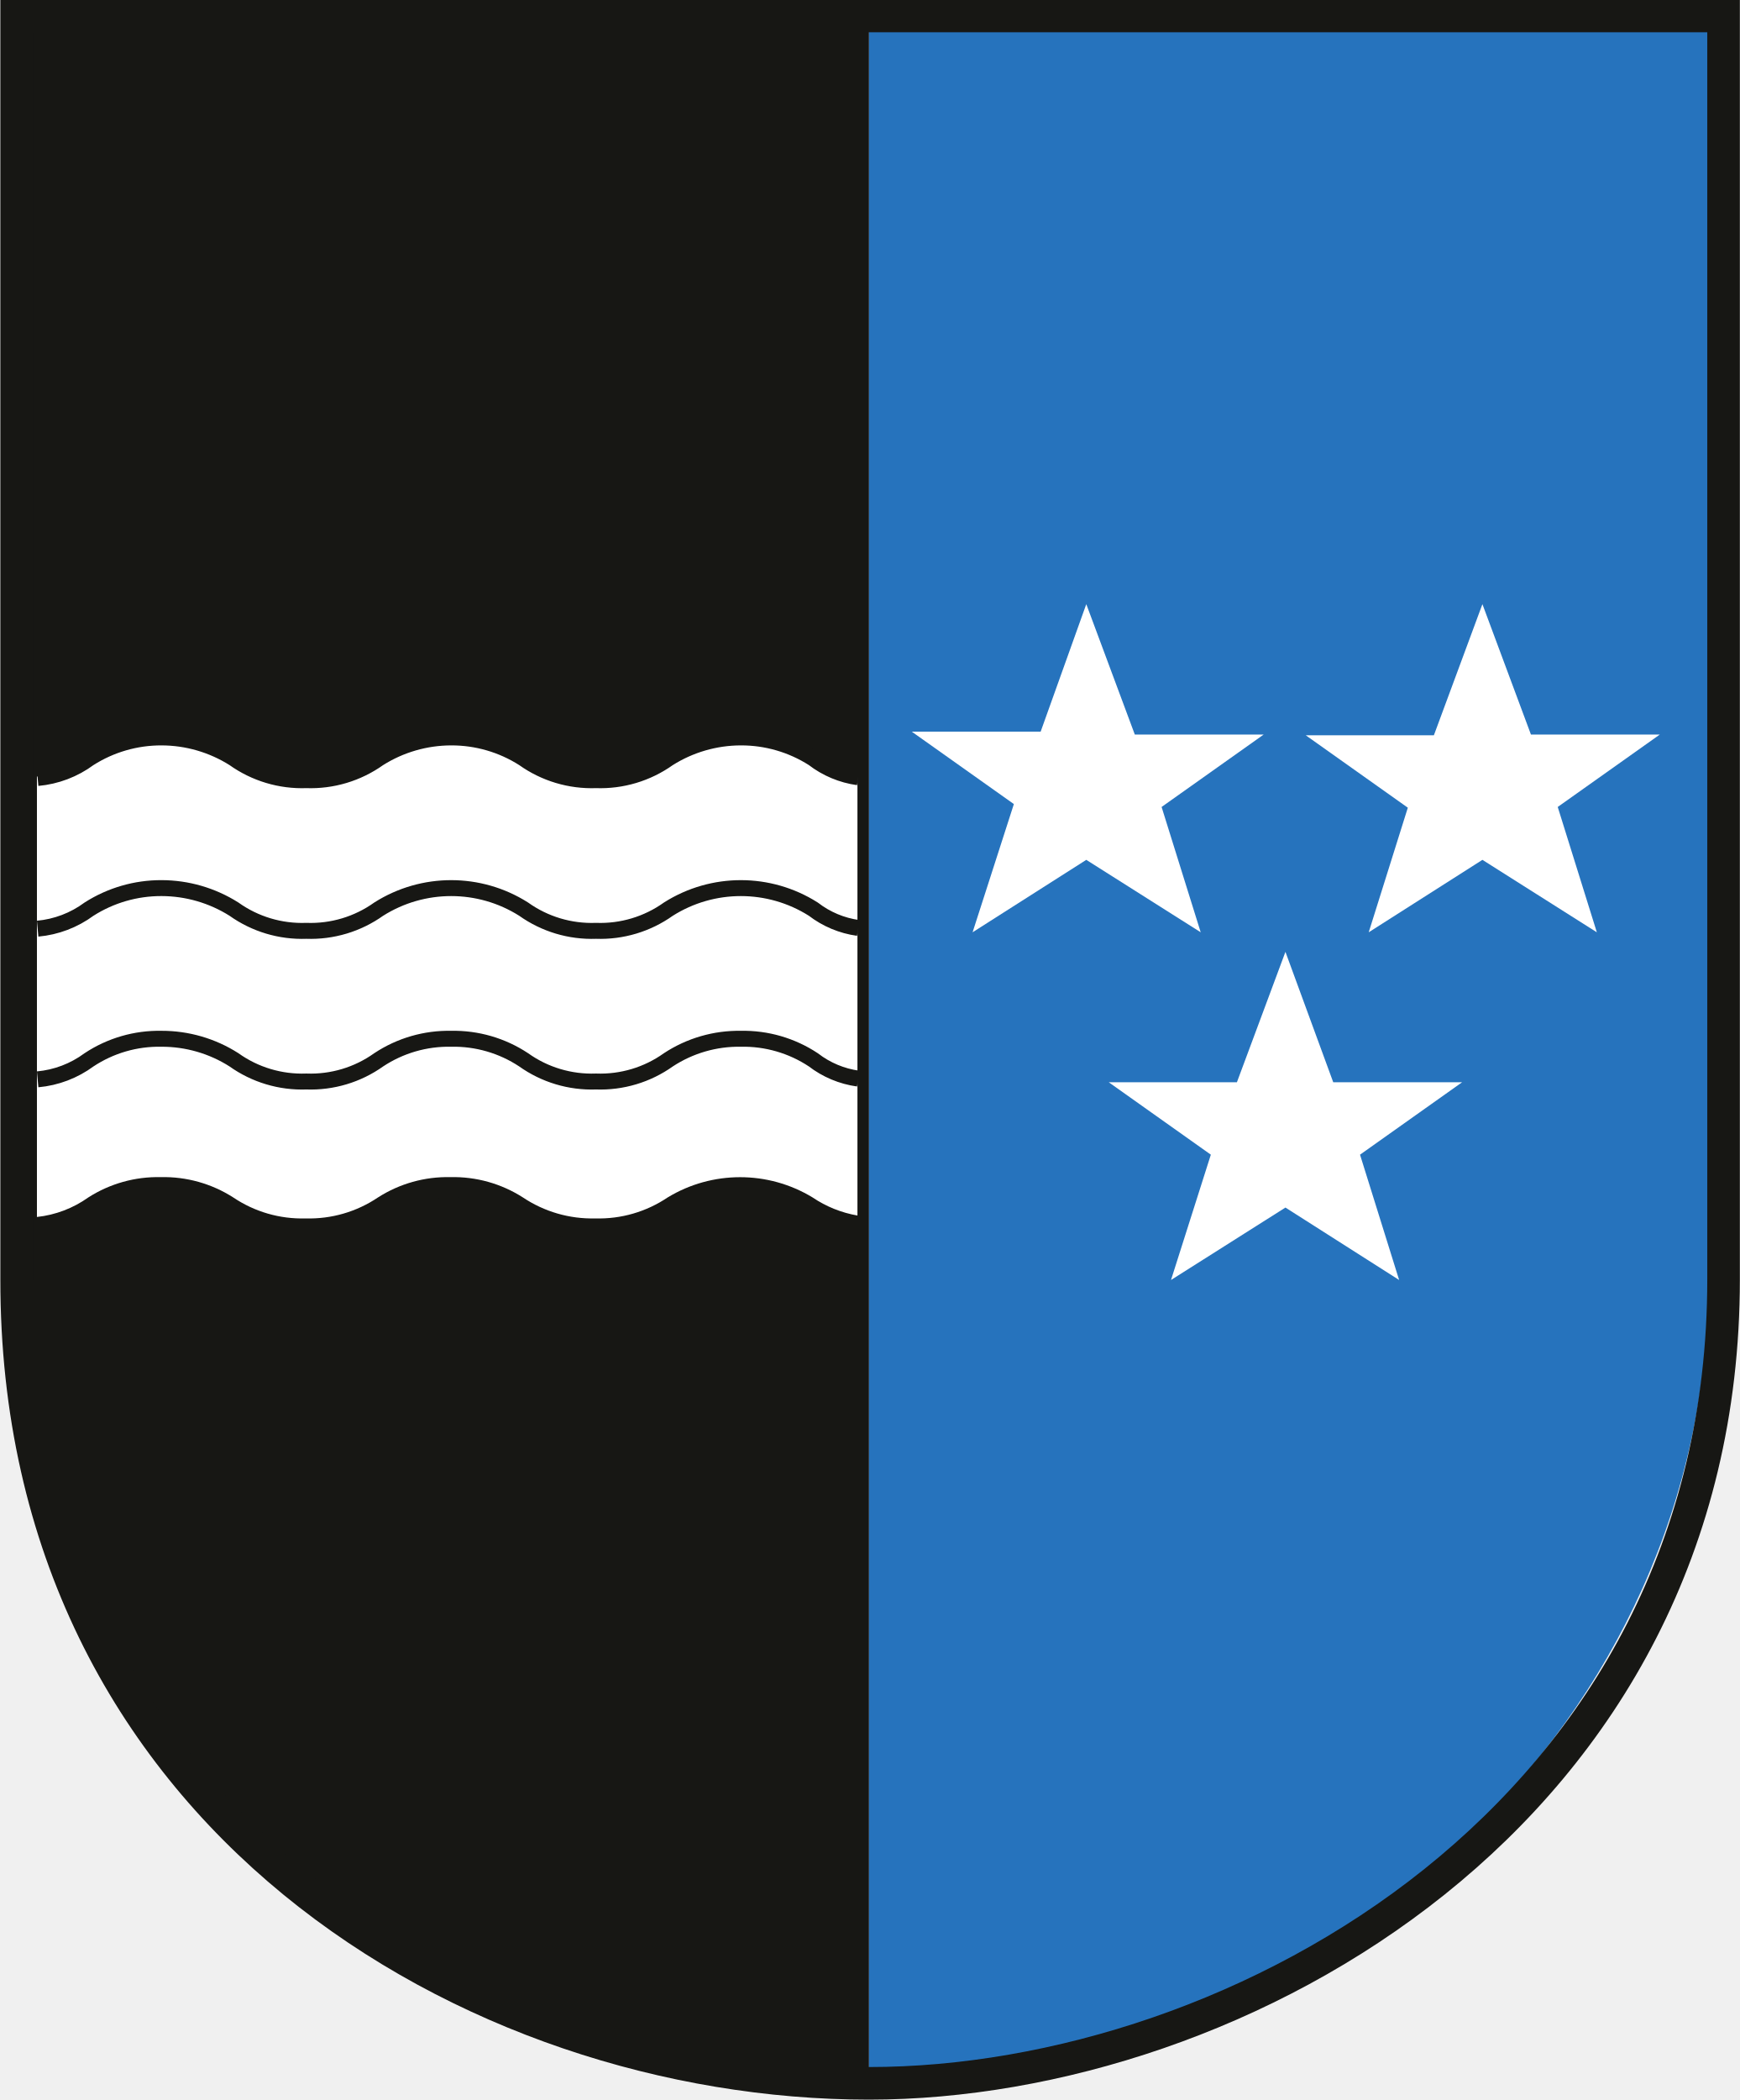
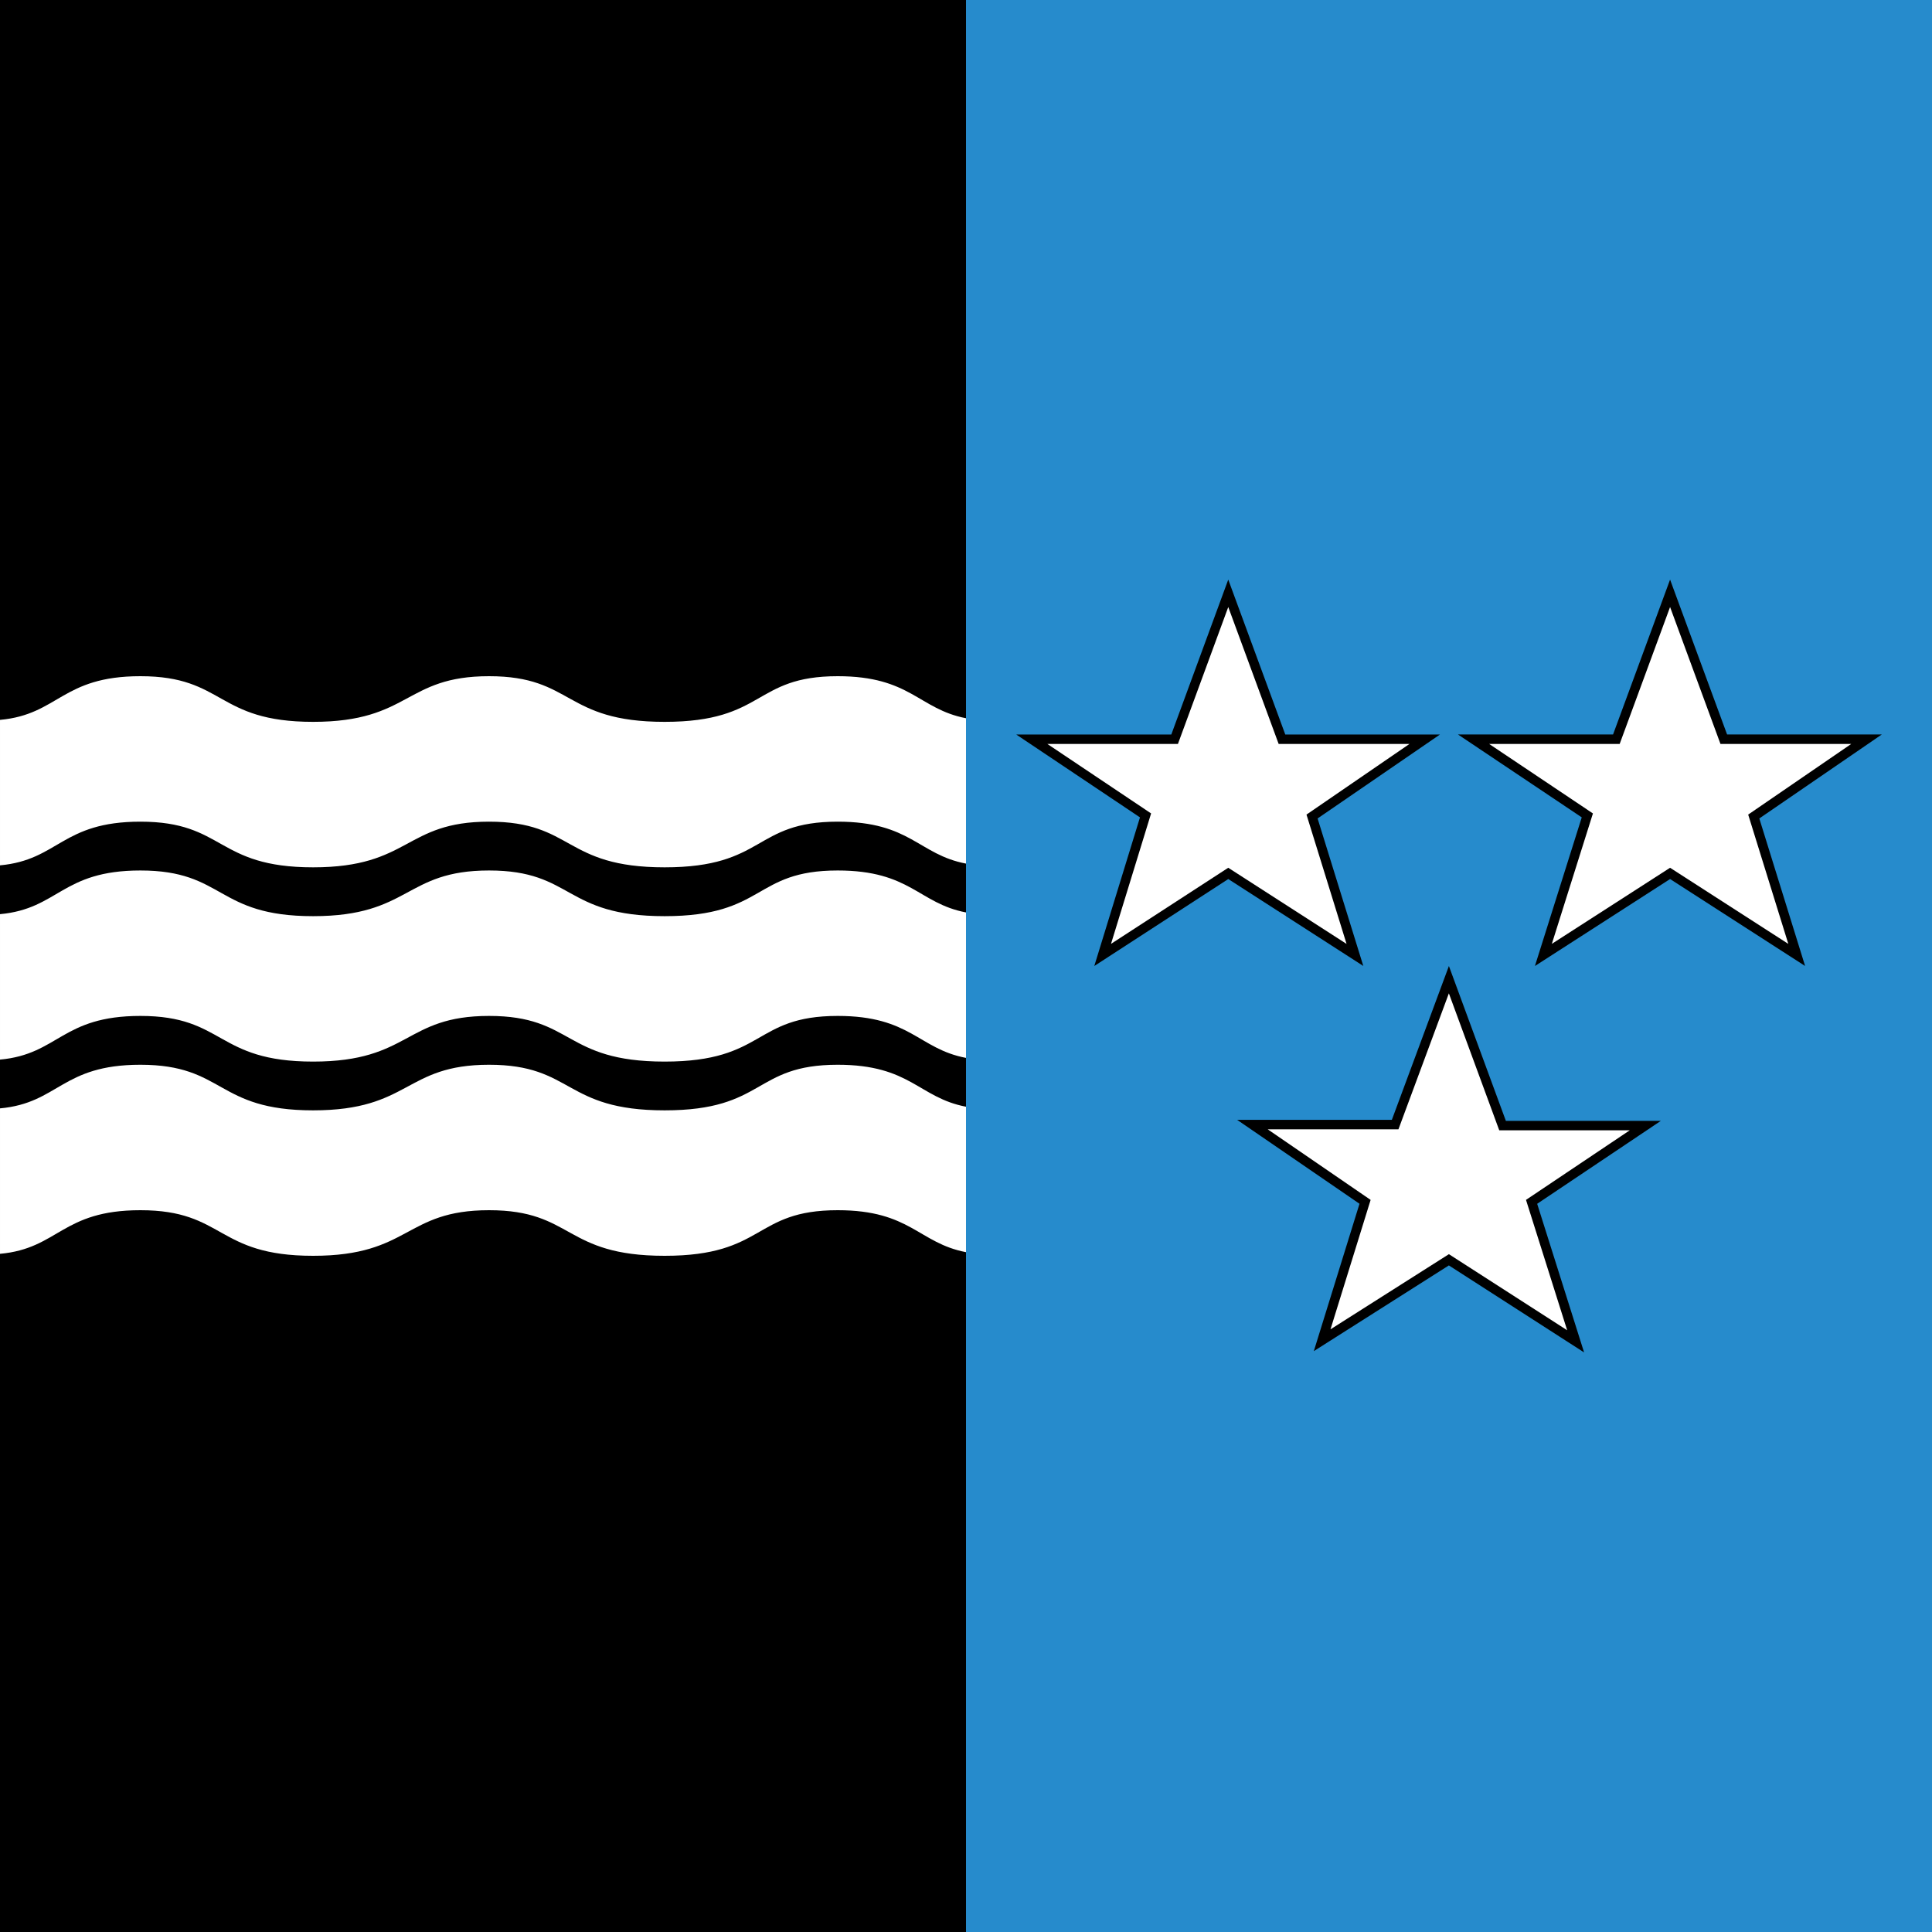
- <svg xmlns="http://www.w3.org/2000/svg" viewBox="0 0 24.02 28.99">
-   <defs>
-     <clipPath id="a" transform="translate(0 -0.01)">
-       <rect width="24.03" height="29" fill="none" />
-     </clipPath>
-   </defs>
-   <g clip-path="url(#a)">
-     <path d="M12,28.48V.4H.41V18C.41,24,5.6,28.62,12,28.62Z" transform="translate(0 -0.01)" fill="#171714" />
-     <path d="M.51,16.81a1.5,1.5,0,0,0,.71-.27,1.78,1.78,0,0,1,1-.28,1.78,1.78,0,0,1,1,.28,1.7,1.7,0,0,0,1,.29,1.7,1.7,0,0,0,1-.29,1.78,1.78,0,0,1,1-.28,1.78,1.78,0,0,1,1,.28,1.72,1.72,0,0,0,1,.29,1.7,1.7,0,0,0,1-.29,1.93,1.93,0,0,1,2,0,1.59,1.59,0,0,0,.62.25V10.72a1.59,1.59,0,0,1-.62-.25,1.7,1.7,0,0,0-1-.29,1.72,1.72,0,0,0-1,.29,1.93,1.93,0,0,1-2,0,1.7,1.7,0,0,0-1-.29,1.72,1.72,0,0,0-1,.29,1.78,1.78,0,0,1-1,.28,1.78,1.78,0,0,1-1-.28,1.79,1.79,0,0,0-1-.29,1.7,1.7,0,0,0-1,.29,1.53,1.53,0,0,1-.71.26Z" transform="translate(0 -0.01)" fill="#fff" />
-     <path d="M11.85,14.9a1.31,1.31,0,0,1-.62-.26,1.75,1.75,0,0,0-1-.29,1.77,1.77,0,0,0-1,.29,1.62,1.62,0,0,1-1,.3,1.62,1.62,0,0,1-1-.3,1.75,1.75,0,0,0-1-.29,1.75,1.75,0,0,0-1,.29,1.62,1.62,0,0,1-1,.3,1.62,1.62,0,0,1-1-.3,1.85,1.85,0,0,0-1-.29,1.75,1.75,0,0,0-1,.29,1.41,1.41,0,0,1-.71.27m11.33-2.09a1.31,1.31,0,0,1-.62-.26,1.87,1.87,0,0,0-2,0,1.62,1.62,0,0,1-1,.3,1.62,1.62,0,0,1-1-.3,1.87,1.87,0,0,0-2,0,1.62,1.62,0,0,1-1,.3,1.62,1.62,0,0,1-1-.3,1.88,1.88,0,0,0-1-.29,1.85,1.85,0,0,0-1,.29,1.41,1.41,0,0,1-.71.27M.52,17a1.42,1.42,0,0,0,.71-.28,1.85,1.85,0,0,1,1-.29,1.88,1.88,0,0,1,1,.29,1.62,1.62,0,0,0,1,.3,1.62,1.62,0,0,0,1-.3,1.88,1.88,0,0,1,1-.29,1.85,1.85,0,0,1,1,.29,1.62,1.62,0,0,0,1,.3,1.62,1.62,0,0,0,1-.3,1.88,1.88,0,0,1,1-.29,1.85,1.85,0,0,1,1,.29,1.31,1.31,0,0,0,.62.26m0-6.24a1.31,1.31,0,0,1-.62-.26,1.85,1.85,0,0,0-1-.29,1.88,1.88,0,0,0-1,.29,1.62,1.62,0,0,1-1,.3,1.62,1.62,0,0,1-1-.3,1.85,1.85,0,0,0-1-.29,1.88,1.88,0,0,0-1,.29,1.62,1.62,0,0,1-1,.3,1.62,1.62,0,0,1-1-.3,1.88,1.88,0,0,0-1-.29,1.85,1.85,0,0,0-1,.29,1.41,1.41,0,0,1-.71.27" transform="translate(0 -0.01)" fill="none" stroke="#171714" stroke-miterlimit="11.47" stroke-width="0.22" />
-     <path d="M12,28.62c6.4,0,11.59-4.9,11.59-10.94V.45H12Z" transform="translate(0 -0.01)" fill="#2673bd" />
+ <svg xmlns="http://www.w3.org/2000/svg" id="Ebene_1" width="500" height="500" enable-background="new -206.827 -207.477 475.531 477.108" version="1.1" viewBox="0 0 500 500" xml:space="preserve">
+   <g id="g3">
+     <rect id="rect5" width="250" height="500" fill="#000000" stroke-width=".748" />
+     <rect id="rect7" x="250" width="250" height="500" fill="#268bcc" stroke-width="1.058" />
+     <g id="g2">
+       <polygon id="polygon9" transform="translate(206.827 207.477)" points="239.288 -16.165 276.218 -16.165 247.041 3.839 258.159 39.657 225.387 18.557 192.599 39.657 203.976 3.548 174.539 -16.165 211.485 -16.165 225.387 -53.929" style="fill:#ffffff;stroke-width:2.452;stroke:#000000" />
+       <polygon id="polygon11" transform="translate(206.827 207.477)" points="161.887 -16.164 132.728 3.84 143.828 39.658 111.046 18.558 78.538 39.658 89.638 3.549 60.205 -16.164 97.163 -16.164 111.046 -53.927 124.945 -16.164" style="fill:#ffffff;stroke-width:2.451;stroke:#000000" />
+       <polygon id="polygon13" transform="translate(206.827 207.477)" points="182.034 83.824 218.977 83.824 189.546 103.557 200.943 139.656 168.144 118.556 135.345 139.373 146.45 103.557 117.294 83.558 154.238 83.558 168.144 46.063" style="fill:#ffffff;stroke-width:2.452;stroke:#000000" />
+     </g>
+     <g id="g1">
+       <path id="path15" d="m250 223.501c-12.315-2.347-14.327-10.855-33.201-10.855-21.931 0-18.593 11.818-44.794 11.818s-23.51-11.818-45.44-11.818c-21.935 0-20.311 11.818-45.533 11.818-25.232 0-22.771-11.818-44.702-11.818-20.395 0-21.108 9.902-36.329 11.304v-37.646c15.221-1.398 15.935-11.304 36.329-11.304 21.931 0 19.47 11.813 44.702 11.813 25.223 0 23.598-11.813 45.533-11.813 21.931 0 19.239 11.813 45.44 11.813s22.864-11.813 44.794-11.813c18.875 0 20.894 8.496 33.201 10.877z" style="fill:#ffffff;stroke-width:1.085" />
+       <path id="path17" d="m250 273.781c-12.315-2.343-14.327-10.86-33.201-10.86-21.931 0-18.593 11.818-44.794 11.818s-23.51-11.818-45.44-11.818c-21.935 0-20.311 11.818-45.533 11.818-25.232 0-22.771-11.818-44.702-11.818-20.395 0-21.108 9.902-36.329 11.304v-37.64c15.221-1.402 15.935-11.304 36.329-11.304 21.931 0 19.47 11.822 44.702 11.822 25.223 0 23.598-11.822 45.533-11.822 21.931 0 19.239 11.822 45.44 11.822s22.864-11.822 44.794-11.822c18.875 0 20.894 8.5 33.201 10.855z" style="fill:#ffffff;stroke-width:1.085" />
+       <path id="path19" d="m250 324.06c-12.315-2.369-14.327-10.86-33.201-10.86-21.931 0-18.593 11.8-44.794 11.8s-23.51-11.8-45.44-11.8c-21.935 0-20.311 11.8-45.533 11.8-25.232 0-22.771-11.8-44.702-11.8-20.395 0-21.108 9.902-36.329 11.288v-37.642c15.221-1.386 15.935-11.288 36.329-11.288 21.931 0 19.47 11.8 44.702 11.8 25.223 0 23.598-11.8 45.533-11.8 21.931 0 19.239 11.8 45.44 11.8s22.864-11.8 44.794-11.8c18.875 0 20.894 8.5 33.201 10.86z" style="fill:#ffffff;stroke-width:1.085" />
+     </g>
  </g>
-   <path d="M20.47,8.35l.67,1.8h1.78l-1.41,1,.54,1.73-1.58-1-1.57,1,.54-1.72-1.41-1H19.8ZM15,8.35l.67,1.8h1.78l-1.41,1,.54,1.73-1.58-1-1.57,1L14,11.11l-1.41-1h1.78Zm2.75,4.8.66,1.8h1.78l-1.41,1,.54,1.73-1.57-1-1.58,1,.55-1.73-1.41-1h1.77Z" transform="translate(0 -0.01)" fill="#fff" />
-   <path d="M.23,17.67V.23H23.8V17.67c0,7.38-6.71,11.1-11.8,11.1C6.52,28.77.22,25.06.23,17.67Z" transform="translate(0 -0.01)" fill="none" stroke="#171714" stroke-miterlimit="3.86" stroke-width="0.45" />
</svg>
